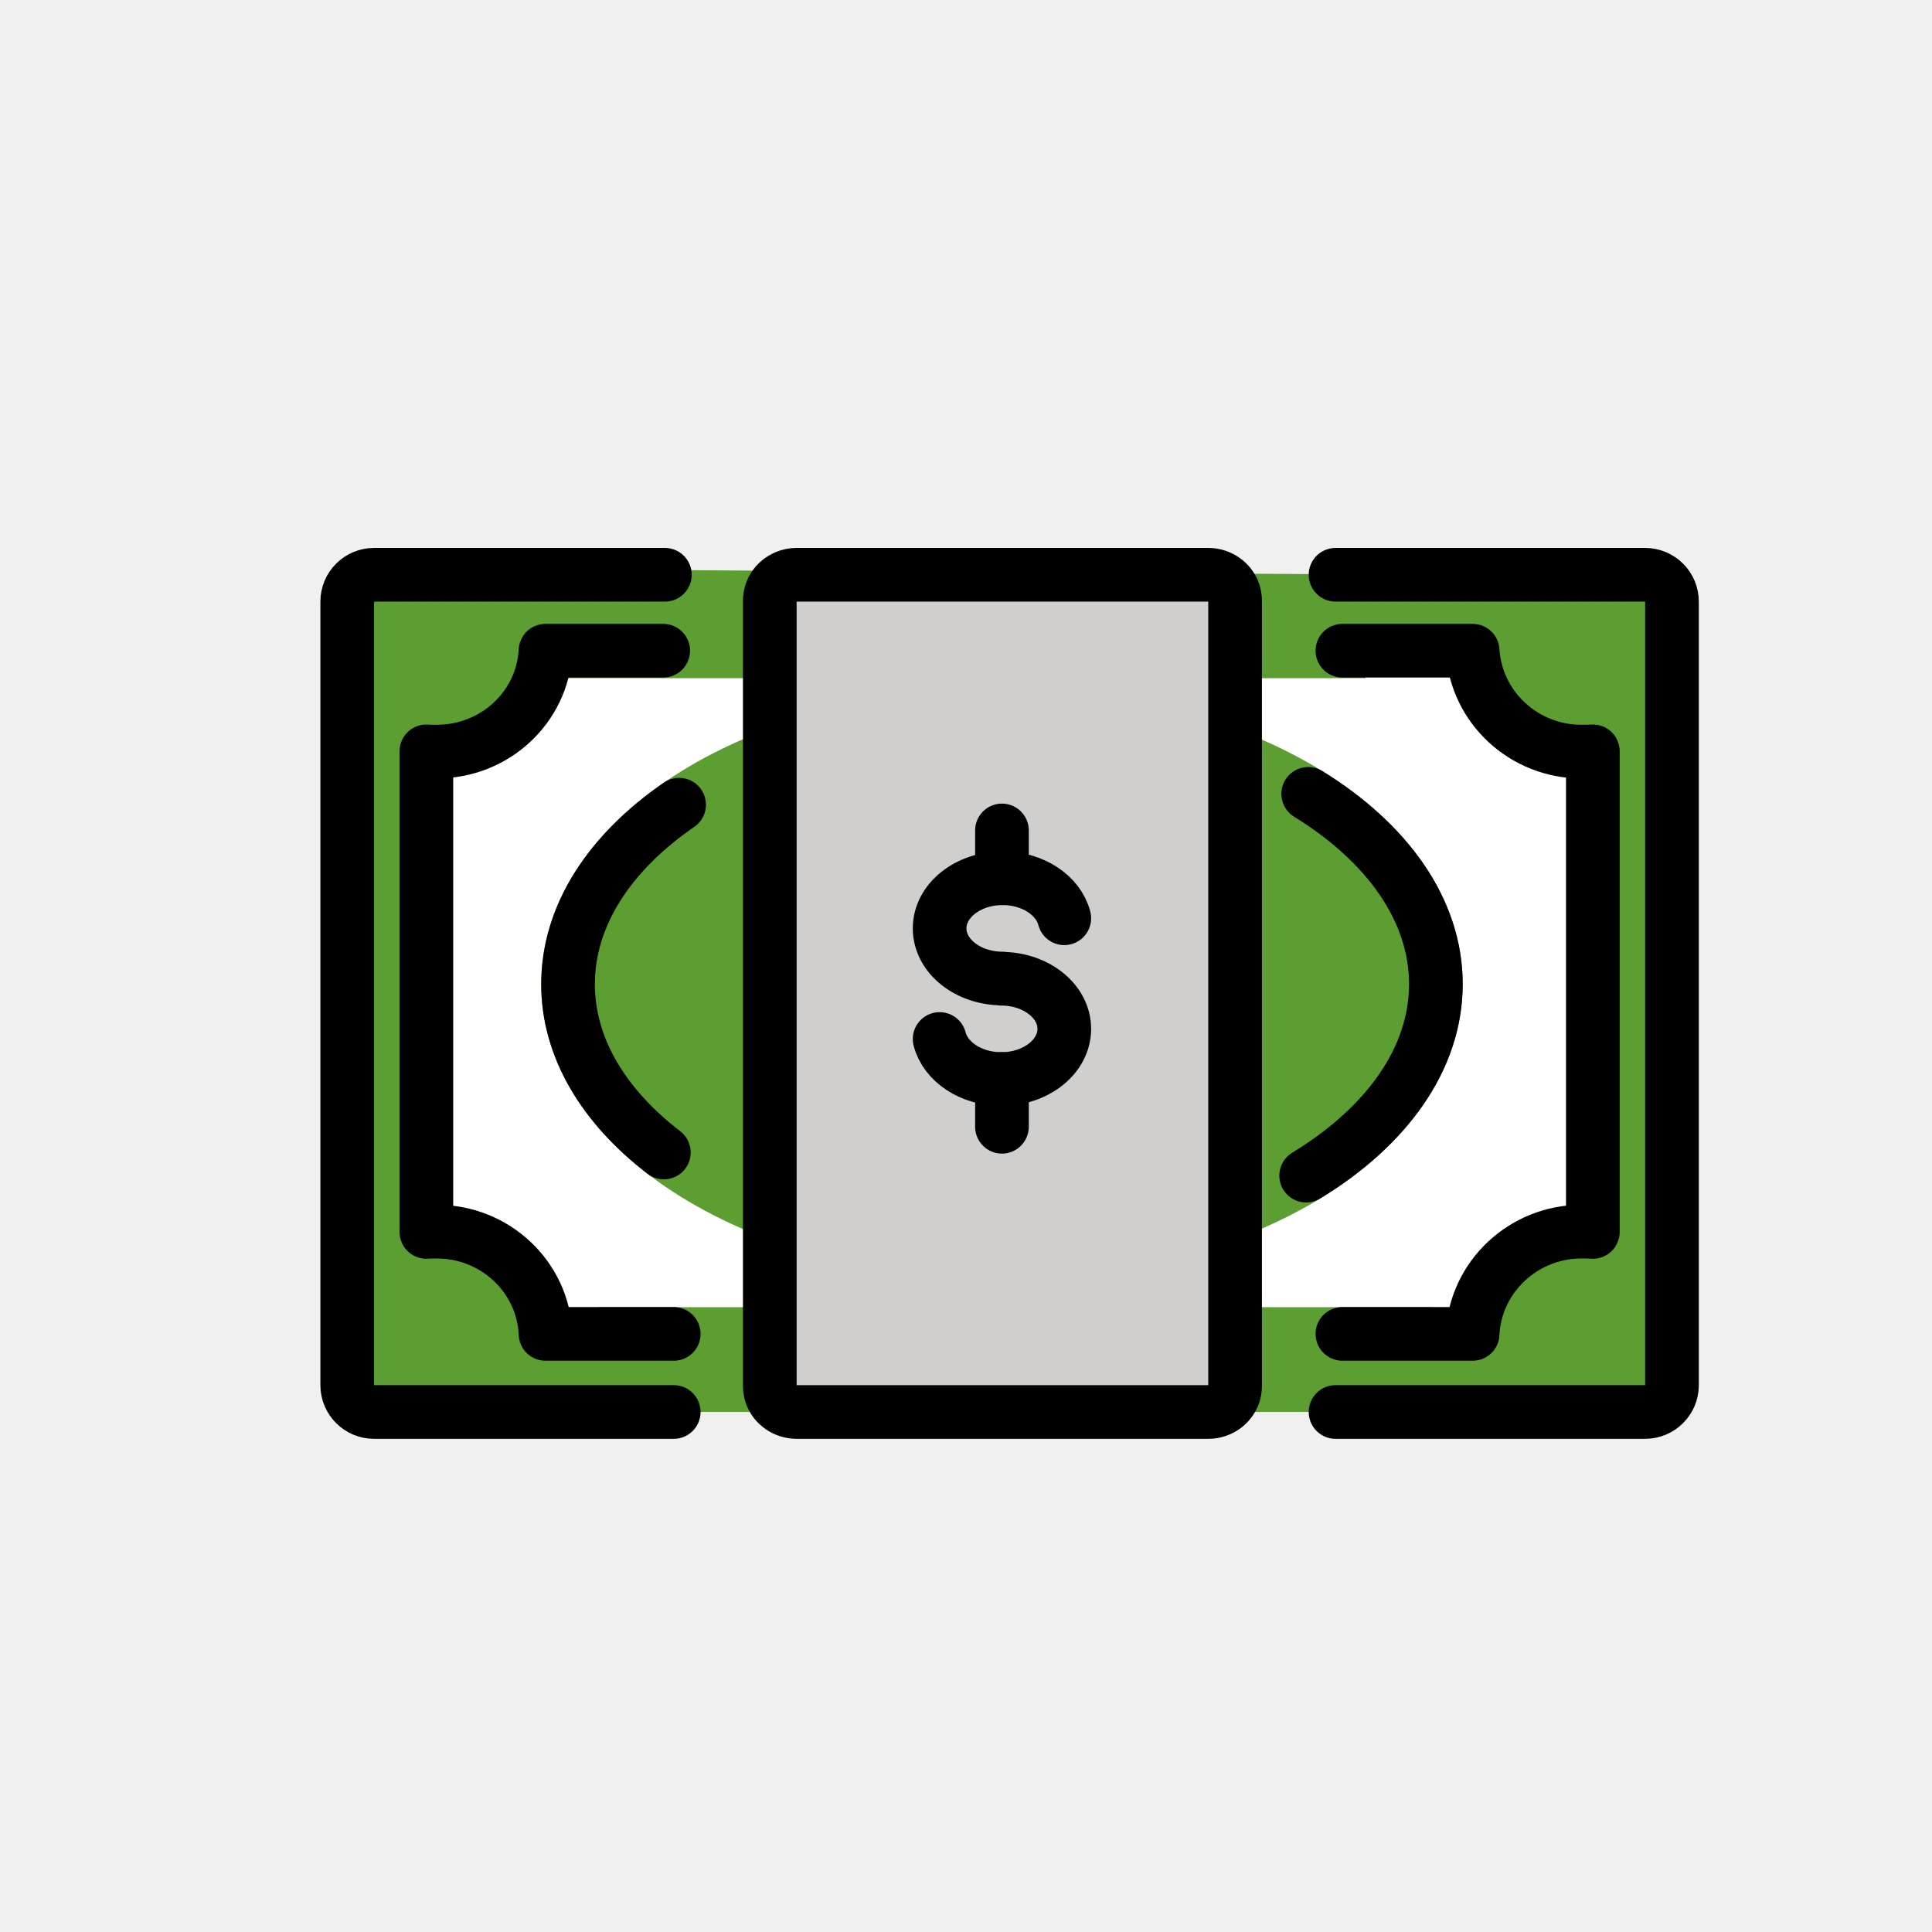
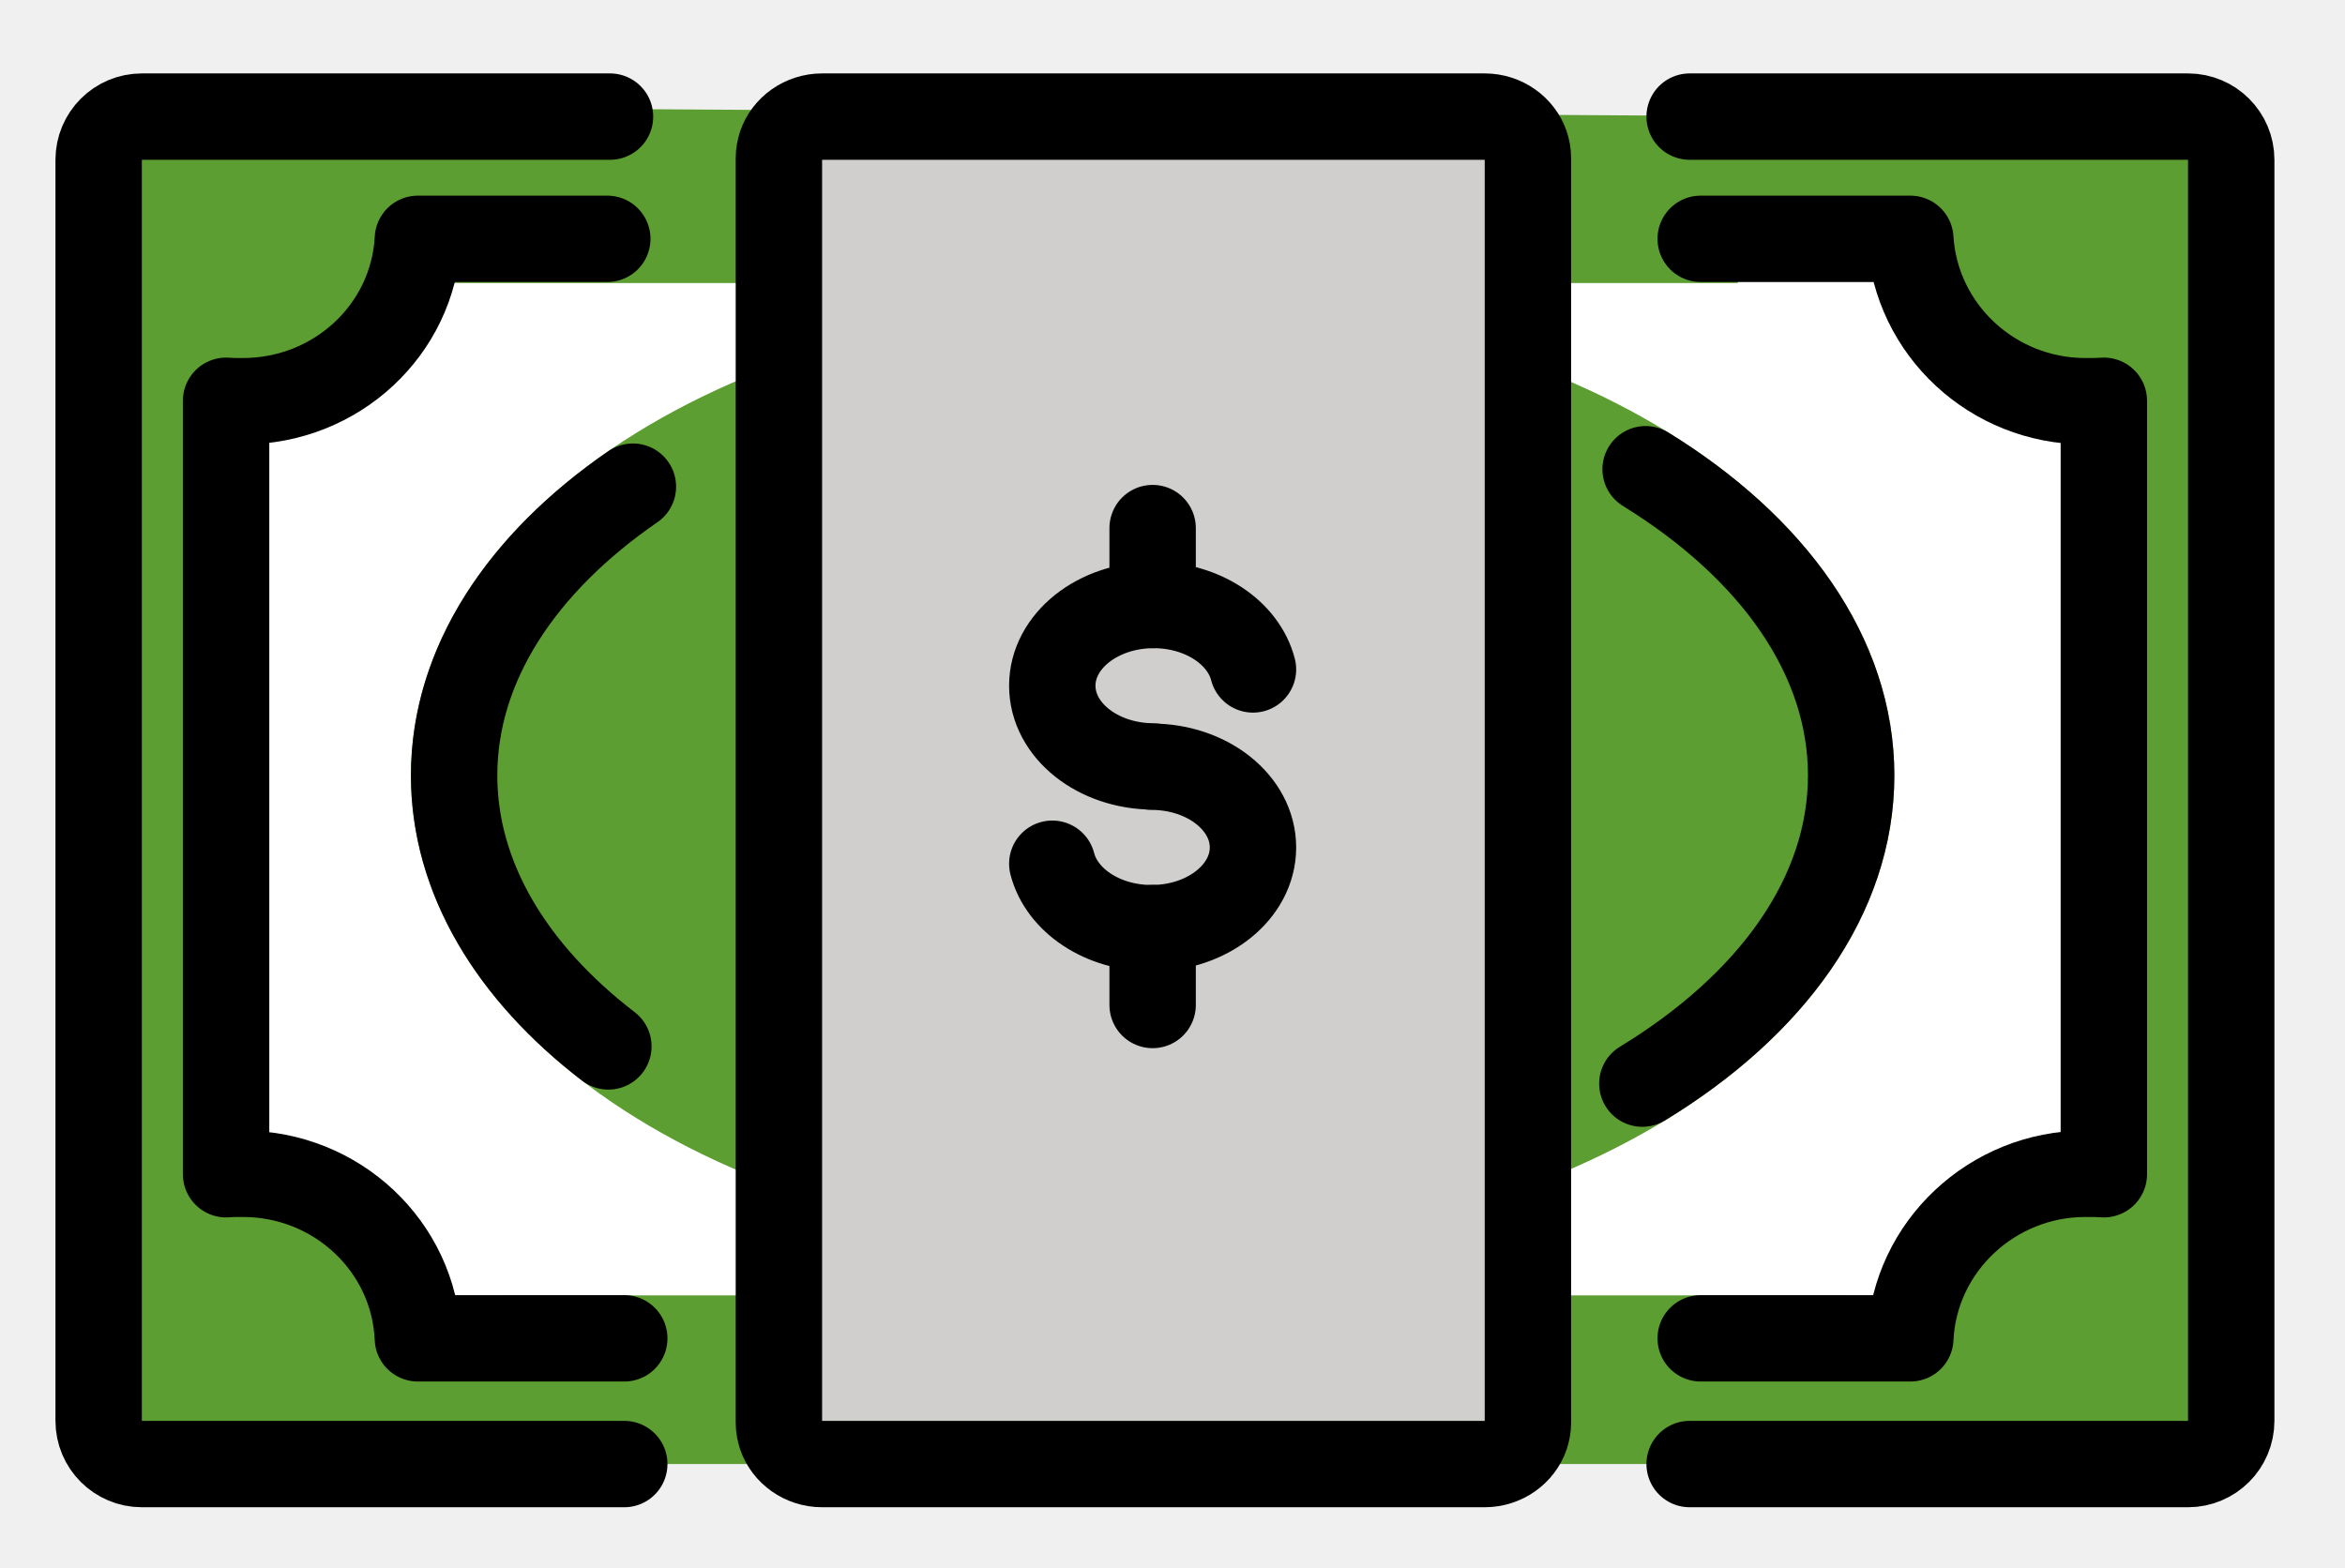
- <svg xmlns="http://www.w3.org/2000/svg" id="emoji" viewBox="0 0 72 72">
+ <svg xmlns="http://www.w3.org/2000/svg" viewBox="10.656 18.72 54.288 36.288" id="emoji" style="max-height: 500px" width="54.288" height="36.288">
  <g id="color">
-     <rect x="14.639" y="23.038" width="46.414" height="27.88" fill="#fff" />
-     <rect x="22.285" y="48.715" width="31.11" height="2.938" fill="#5c9e31" />
-     <rect x="19.777" y="22.336" width="31.11" height="2.938" fill="#5c9e31" />
-     <path fill="#5c9e31" d="m12.94,21.17v31.45h49.37v-31.14l-49.37-.31Zm46.42,24.74c-.13-.01-.28-.01-.43-.01-2.15,0-3.95,1.68-4.05,3.81H20.33c-.09-2.13-1.88-3.81-4.05-3.81-.14,0-.27,0-.39.01v-17.91c.12.01.25.01.39.01,2.16,0,3.94-1.65,4.05-3.76h34.55c.13,2.11,1.91,3.76,4.05,3.76.15,0,.3,0,.43-.01,0,0,0,17.91,0,17.91Z" />
-     <ellipse cx="37.34" cy="36.676" rx="16.171" ry="10.009" fill="#5c9e31" stroke="#5c9e31" stroke-miterlimit="10" stroke-width="2" />
-     <path fill="#d0cfce" d="m46.028,22.378v29.285c0,.105-.02.201-.05.297-.13.383-.51.661-.95.661h-15.34c-.44,0-.82-.278-.95-.661-.03-.096-.05-.192-.05-.297v-29.285c0-.105.02-.201.05-.297.13-.383.51-.661.95-.661h15.34c.44,0,.82.278.95.661.03.096.05.192.05.297Z" />
-     <path fill="#5c9e31" d="m48.753,29.585c2.939,1.812,4.758,4.32,4.758,7.09,0,2.794-1.85,5.321-4.834,7.137" />
-     <path fill="#5c9e31" d="m24.74,42.95c-2.234-1.716-3.571-3.899-3.571-6.274,0-2.57,1.565-4.915,4.139-6.687" />
+     <rect fill="#fff" height="27.88" width="46.414" y="23.038" x="14.639" />
+     <rect fill="#5c9e31" height="2.938" width="31.11" y="48.715" x="22.285" />
+     <rect fill="#5c9e31" height="2.938" width="31.11" y="22.336" x="19.777" />
+     <path d="m12.94,21.17v31.45h49.37v-31.14l-49.37-.31Zm46.42,24.74c-.13-.01-.28-.01-.43-.01-2.15,0-3.95,1.68-4.05,3.81H20.33c-.09-2.13-1.88-3.81-4.05-3.81-.14,0-.27,0-.39.01v-17.91c.12.01.25.01.39.01,2.16,0,3.94-1.65,4.05-3.76h34.55c.13,2.11,1.91,3.76,4.05,3.76.15,0,.3,0,.43-.01,0,0,0,17.91,0,17.91Z" fill="#5c9e31" />
+     <ellipse stroke-width="2" stroke-miterlimit="10" stroke="#5c9e31" fill="#5c9e31" ry="10.009" rx="16.171" cy="36.676" cx="37.34" />
+     <path d="m46.028,22.378v29.285c0,.105-.02.201-.05.297-.13.383-.51.661-.95.661h-15.34c-.44,0-.82-.278-.95-.661-.03-.096-.05-.192-.05-.297v-29.285c0-.105.02-.201.05-.297.13-.383.51-.661.95-.661h15.34c.44,0,.82.278.95.661.03.096.05.192.05.297Z" fill="#d0cfce" />
+     <path d="m48.753,29.585c2.939,1.812,4.758,4.32,4.758,7.09,0,2.794-1.85,5.321-4.834,7.137" fill="#5c9e31" />
+     <path d="m24.74,42.95c-2.234-1.716-3.571-3.899-3.571-6.274,0-2.57,1.565-4.915,4.139-6.687" fill="#5c9e31" />
  </g>
  <g id="line">
-     <path fill="none" stroke="#000" stroke-linecap="round" stroke-linejoin="round" stroke-width="2" d="m50.028,24.25h4.853c.13,2.11,1.91,3.76,4.05,3.76.15,0,.3,0,.43-.01v17.91c-.13-.01-.28-.01-.43-.01-2.15,0-3.95,1.68-4.05,3.81h-4.853m-24.92,0h-4.778c-.09-2.13-1.88-3.81-4.05-3.81-.14,0-.27,0-.39.01v-17.91c.12.01.25.01.39.01,2.16,0,3.94-1.65,4.05-3.76h4.385" />
-     <path fill="none" stroke="#000" stroke-linecap="round" stroke-linejoin="round" stroke-width="2" d="m46.028,22.378v29.285c0,.105-.02.201-.05.297-.13.383-.51.661-.95.661h-15.34c-.44,0-.82-.278-.95-.661-.03-.096-.05-.192-.05-.297v-29.285c0-.105.02-.201.05-.297.13-.383.51-.661.95-.661h15.34c.44,0,.82.278.95.661.03.096.05.192.05.297Z" />
-     <path fill="none" stroke="#000" stroke-linecap="round" stroke-linejoin="round" stroke-width="2" d="m25.108,52.621h-11.168c-.552,0-1-.448-1-1v-29.201c0-.552.448-1,1-1h10.838" />
-     <path fill="none" stroke="#000" stroke-linecap="round" stroke-linejoin="round" stroke-width="2" d="m49.772,21.42h11.538c.552,0,1,.448,1,1v29.201c0,.552-.448,1-1,1h-11.538" />
-     <path fill="none" stroke="#000" stroke-linecap="round" stroke-miterlimit="10" stroke-width="2" d="m48.753,29.585c2.939,1.812,4.758,4.32,4.758,7.09,0,2.794-1.85,5.321-4.834,7.137" />
-     <path fill="none" stroke="#000" stroke-linecap="round" stroke-miterlimit="10" stroke-width="2" d="m24.74,42.95c-2.234-1.716-3.571-3.899-3.571-6.274,0-2.57,1.565-4.915,4.139-6.687" />
-     <path fill="none" stroke="#000" stroke-linecap="round" stroke-linejoin="round" stroke-width="2" d="m39.663,34.221c-.219-.851-1.165-1.492-2.299-1.492h0c-1.296,0-2.347.837-2.347,1.869s1.051,1.869,2.347,1.869l-.048.007c1.296,0,2.347.837,2.347,1.869s-1.051,1.869-2.347,1.869h0c-1.134,0-2.08-.64-2.299-1.492" />
-     <line x1="37.34" x2="37.34" y1="32.729" y2="30.948" fill="none" stroke="#000" stroke-linecap="round" stroke-linejoin="round" stroke-width="2" />
-     <line x1="37.34" x2="37.34" y1="41.991" y2="40.21" fill="none" stroke="#000" stroke-linecap="round" stroke-linejoin="round" stroke-width="2" />
+     <path d="m50.028,24.25h4.853c.13,2.11,1.91,3.76,4.05,3.76.15,0,.3,0,.43-.01v17.91c-.13-.01-.28-.01-.43-.01-2.15,0-3.95,1.68-4.05,3.81h-4.853m-24.92,0h-4.778c-.09-2.13-1.88-3.81-4.05-3.81-.14,0-.27,0-.39.01v-17.91c.12.01.25.01.39.01,2.16,0,3.94-1.65,4.05-3.76h4.385" stroke-width="2" stroke-linejoin="round" stroke-linecap="round" stroke="#000" fill="none" />
+     <path d="m46.028,22.378v29.285c0,.105-.02.201-.05.297-.13.383-.51.661-.95.661h-15.34c-.44,0-.82-.278-.95-.661-.03-.096-.05-.192-.05-.297v-29.285c0-.105.02-.201.05-.297.13-.383.51-.661.95-.661h15.34c.44,0,.82.278.95.661.03.096.05.192.05.297Z" stroke-width="2" stroke-linejoin="round" stroke-linecap="round" stroke="#000" fill="none" />
+     <path d="m25.108,52.621h-11.168c-.552,0-1-.448-1-1v-29.201c0-.552.448-1,1-1h10.838" stroke-width="2" stroke-linejoin="round" stroke-linecap="round" stroke="#000" fill="none" />
+     <path d="m49.772,21.42h11.538c.552,0,1,.448,1,1v29.201c0,.552-.448,1-1,1h-11.538" stroke-width="2" stroke-linejoin="round" stroke-linecap="round" stroke="#000" fill="none" />
+     <path d="m48.753,29.585c2.939,1.812,4.758,4.32,4.758,7.09,0,2.794-1.85,5.321-4.834,7.137" stroke-width="2" stroke-miterlimit="10" stroke-linecap="round" stroke="#000" fill="none" />
+     <path d="m24.74,42.95c-2.234-1.716-3.571-3.899-3.571-6.274,0-2.57,1.565-4.915,4.139-6.687" stroke-width="2" stroke-miterlimit="10" stroke-linecap="round" stroke="#000" fill="none" />
+     <path d="m39.663,34.221c-.219-.851-1.165-1.492-2.299-1.492h0c-1.296,0-2.347.837-2.347,1.869s1.051,1.869,2.347,1.869l-.048.007c1.296,0,2.347.837,2.347,1.869s-1.051,1.869-2.347,1.869h0c-1.134,0-2.08-.64-2.299-1.492" stroke-width="2" stroke-linejoin="round" stroke-linecap="round" stroke="#000" fill="none" />
+     <line stroke-width="2" stroke-linejoin="round" stroke-linecap="round" stroke="#000" fill="none" y2="30.948" y1="32.729" x2="37.34" x1="37.34" />
+     <line stroke-width="2" stroke-linejoin="round" stroke-linecap="round" stroke="#000" fill="none" y2="40.21" y1="41.991" x2="37.34" x1="37.34" />
  </g>
</svg>
